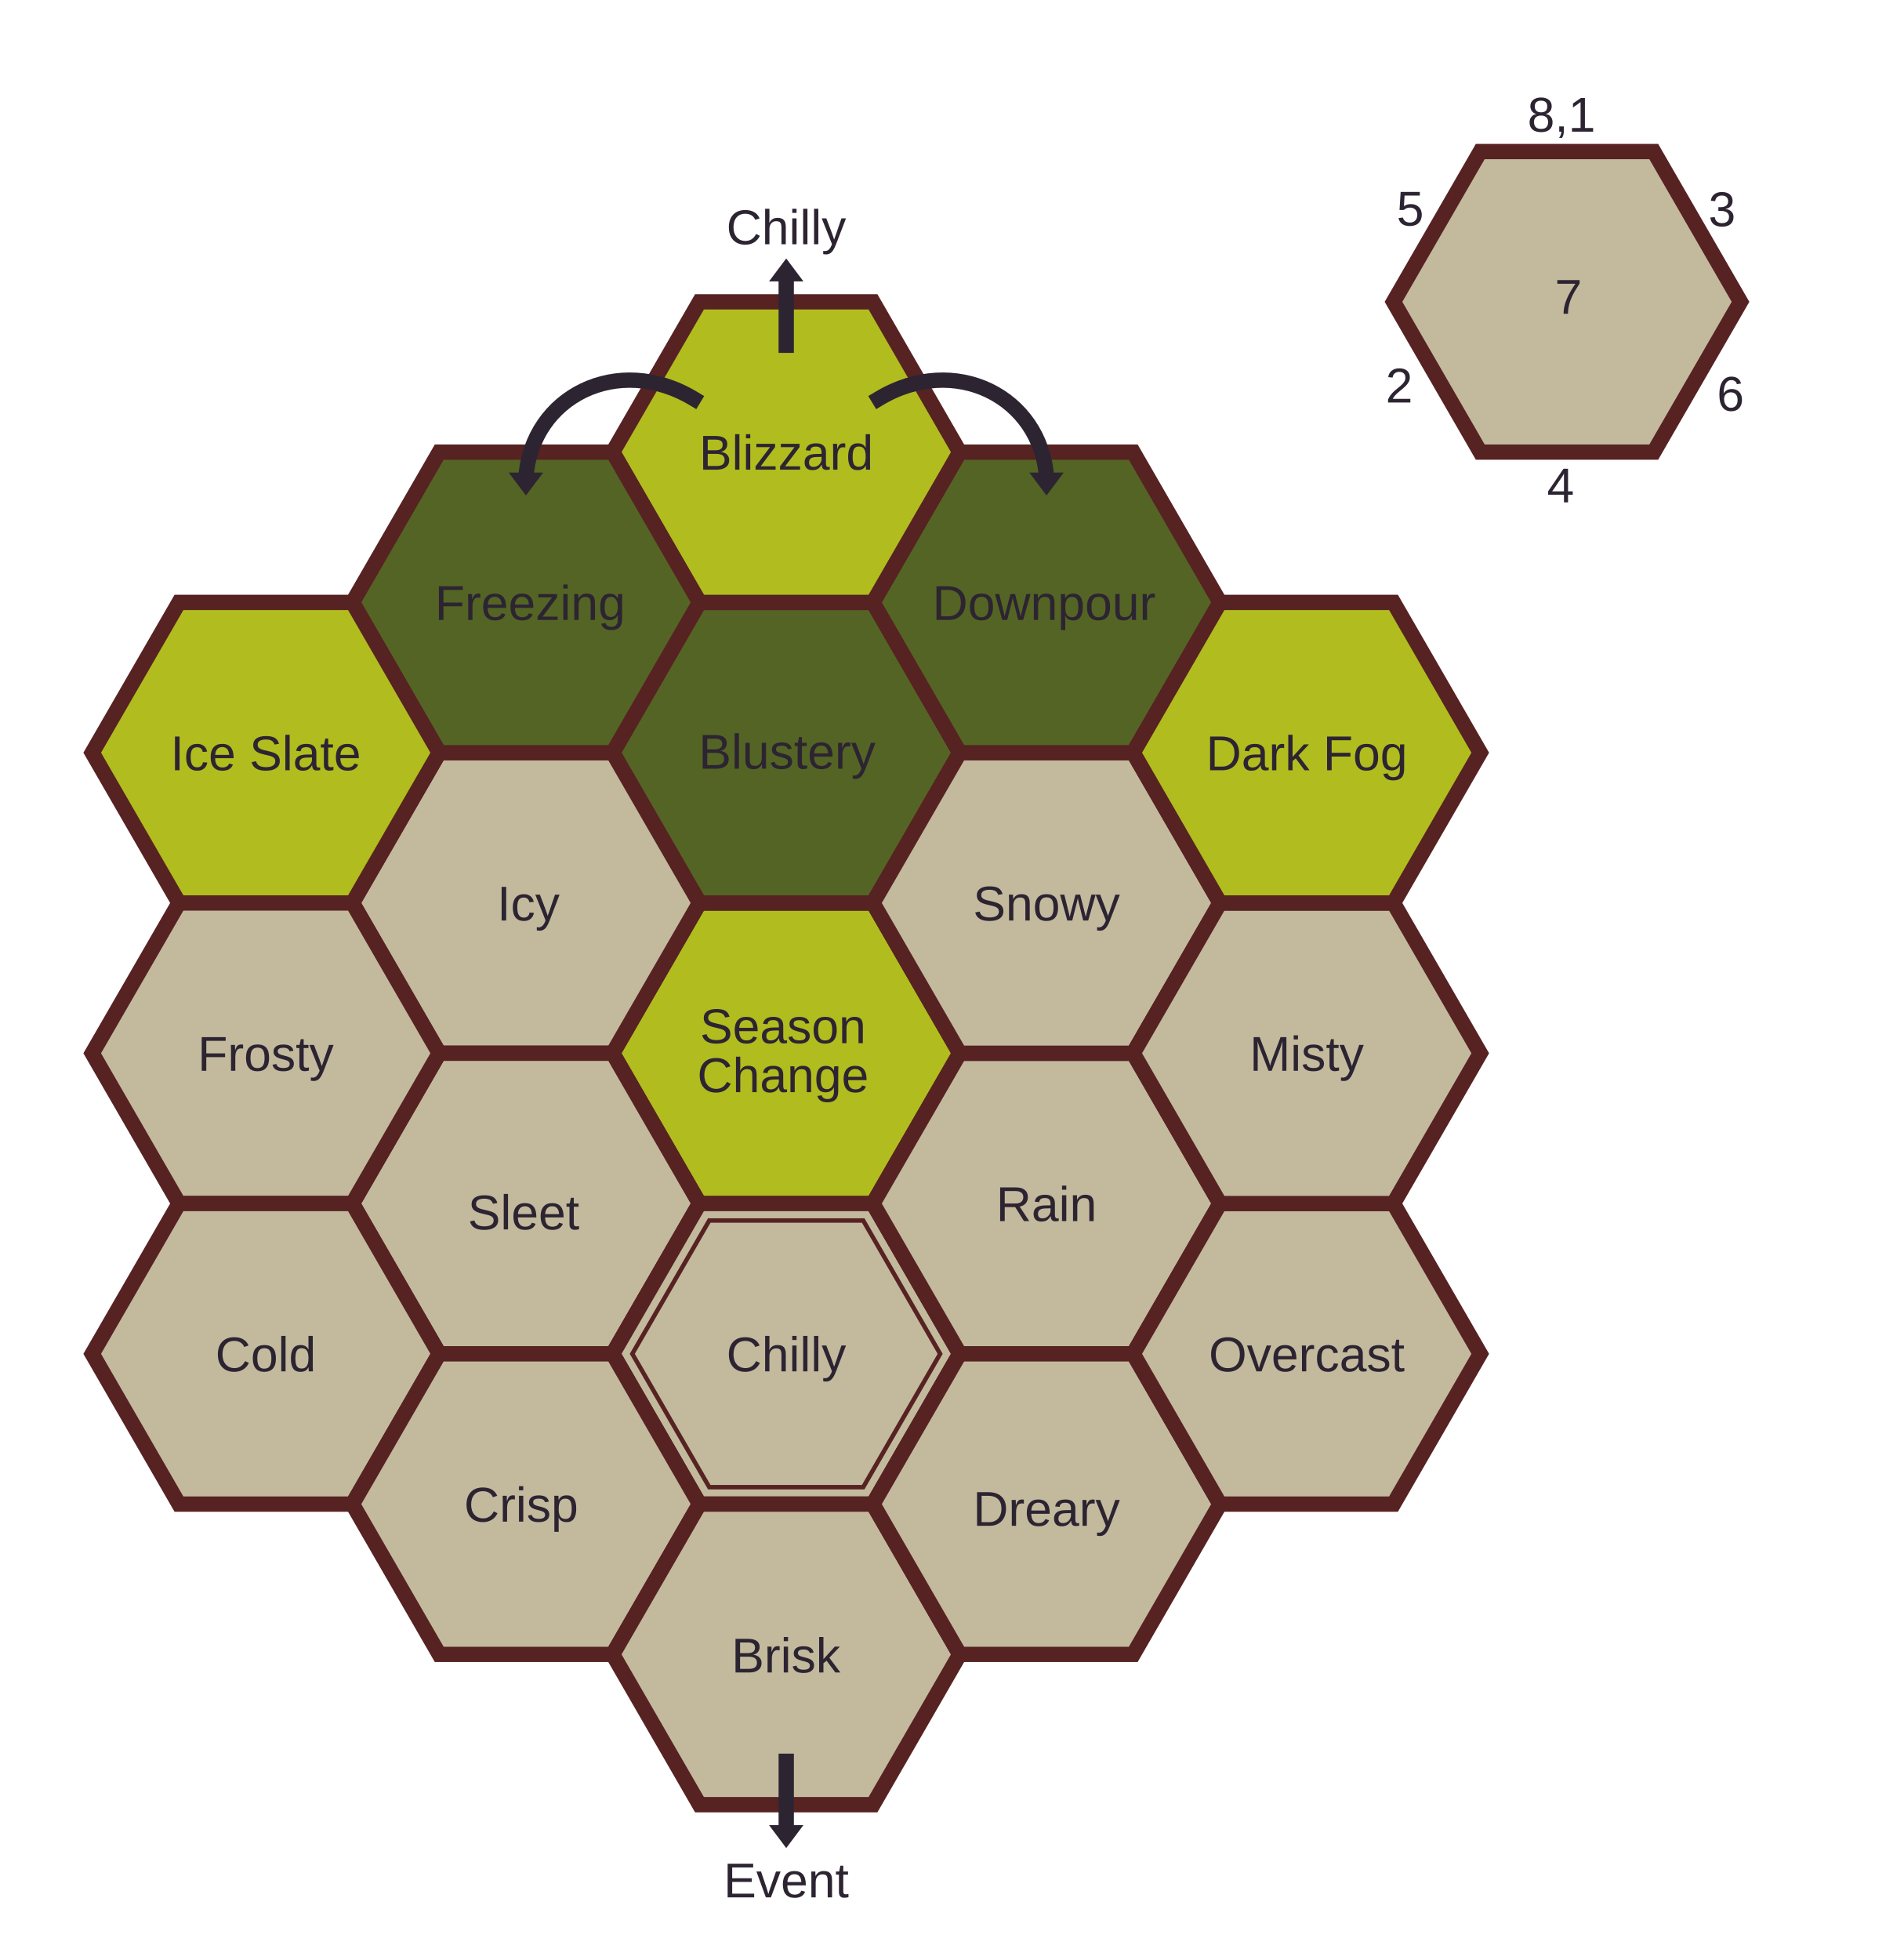
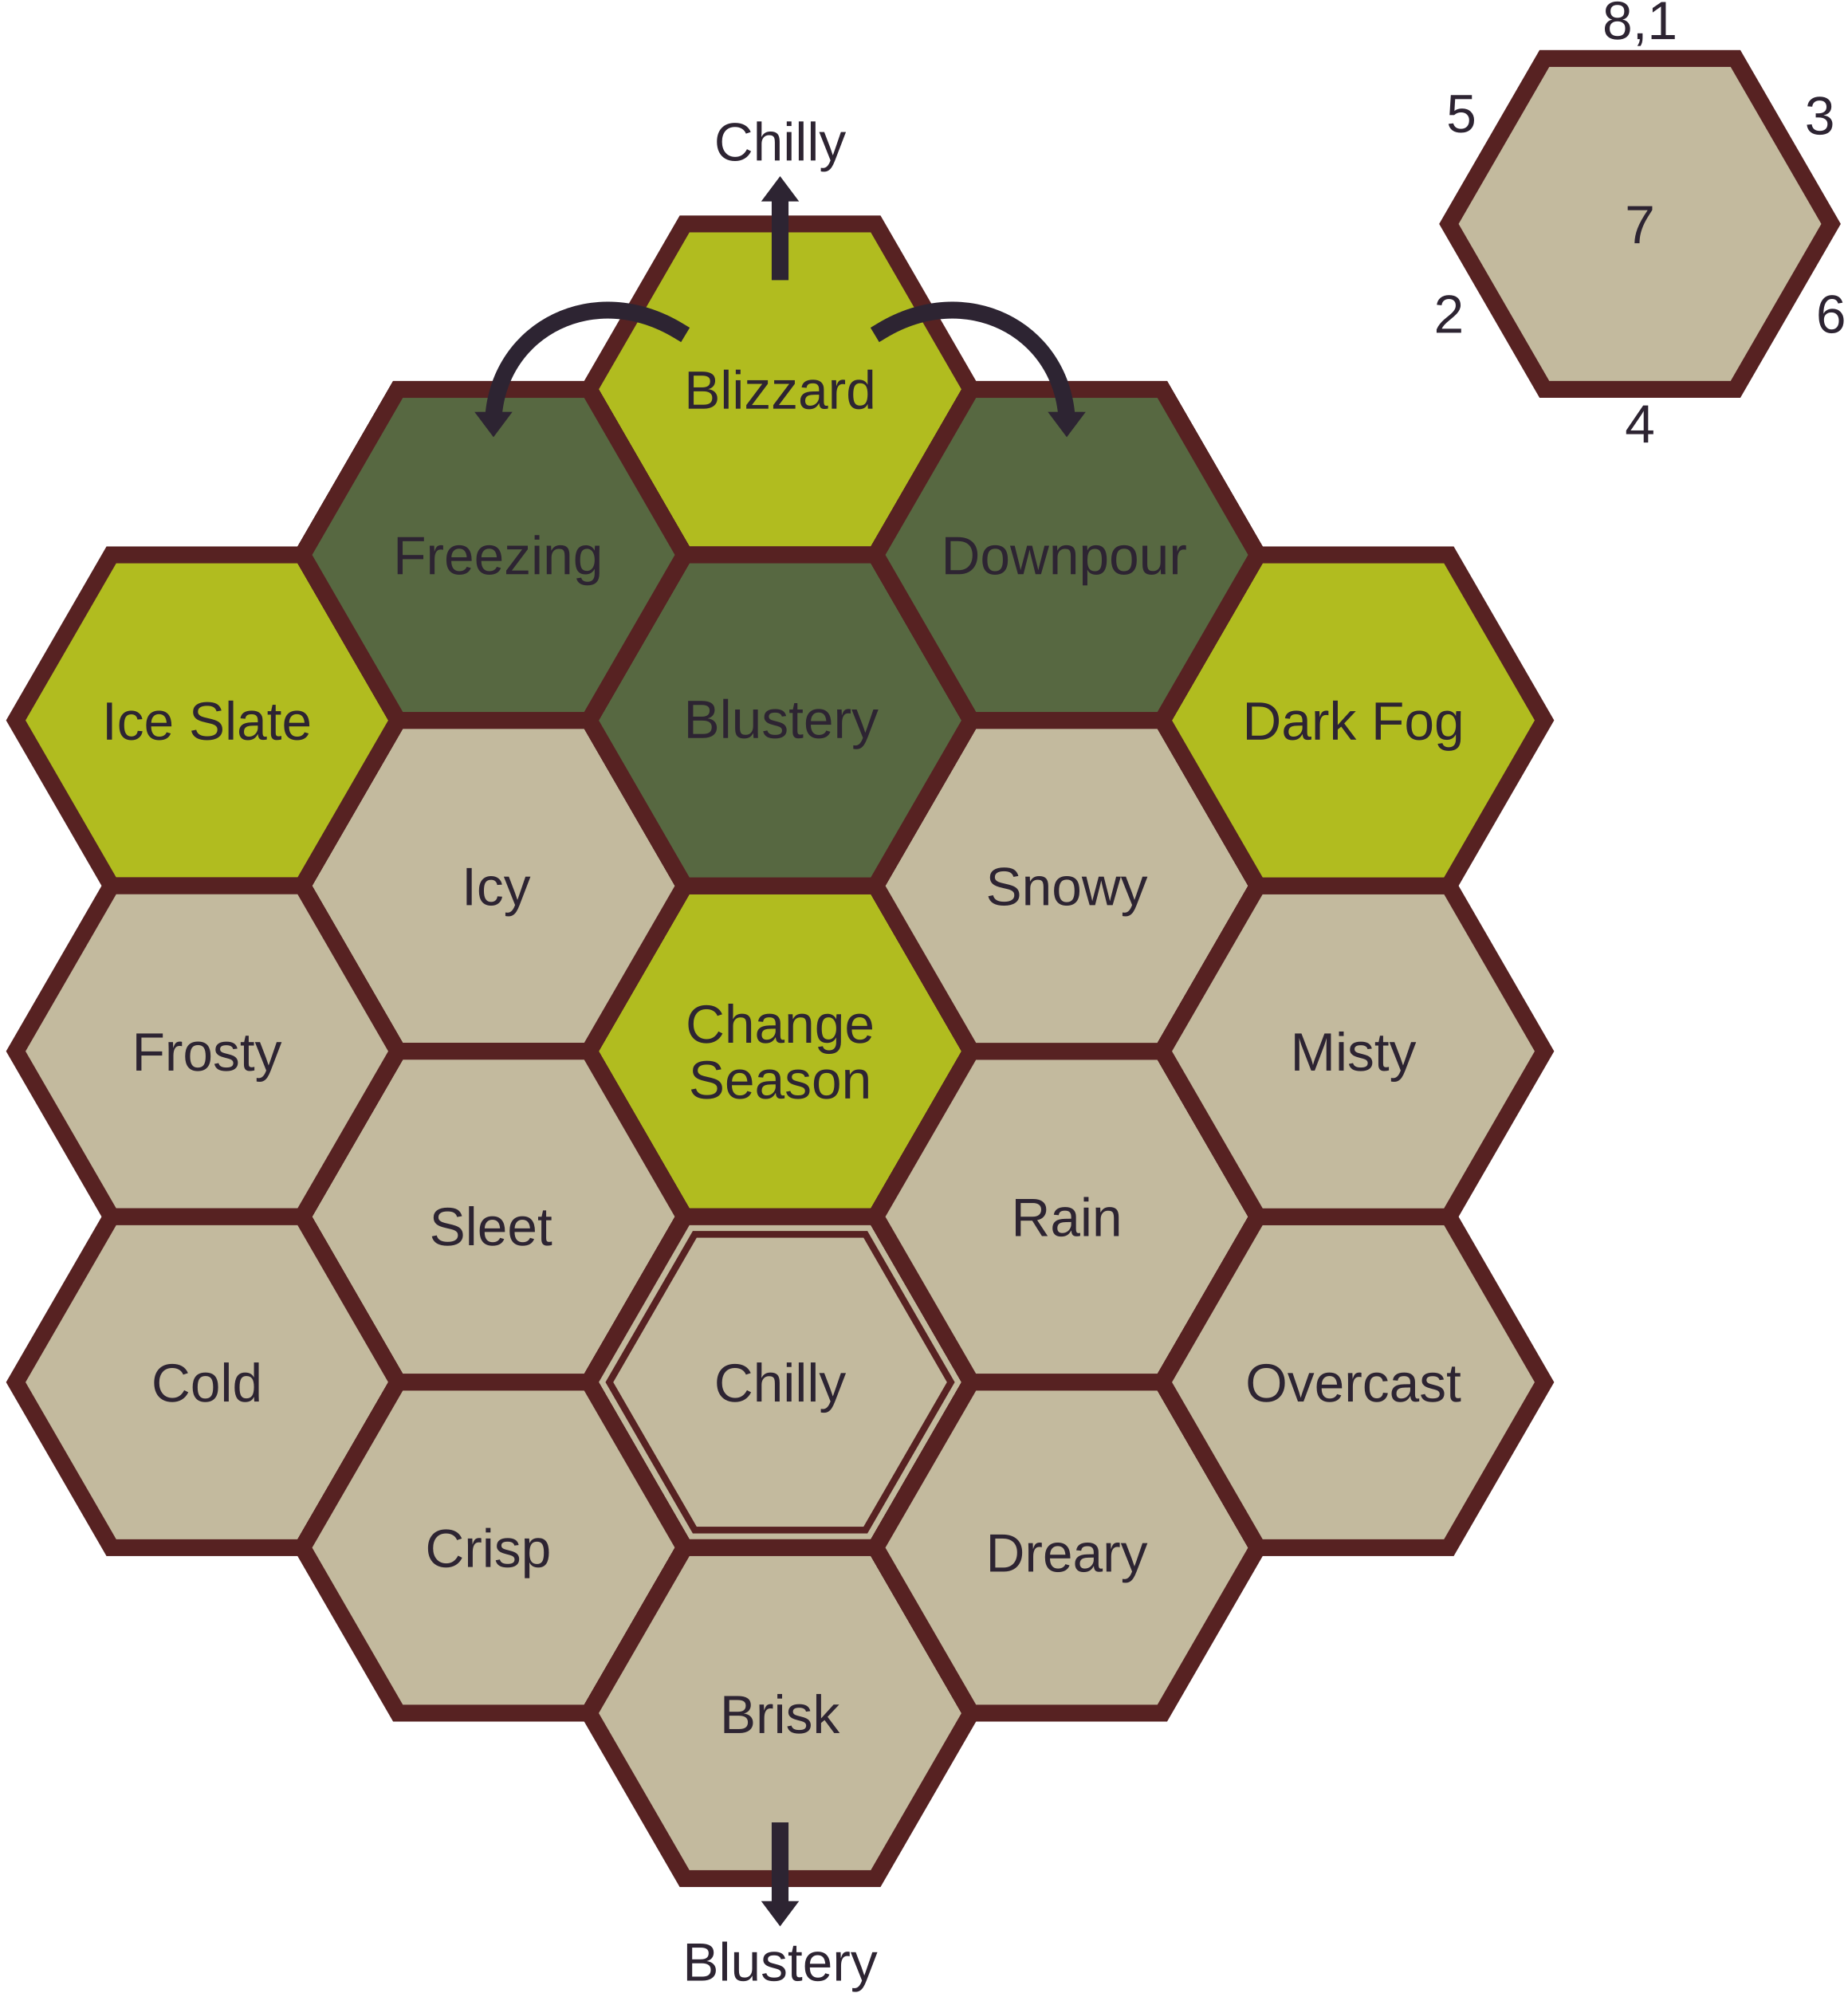
- <svg xmlns="http://www.w3.org/2000/svg" width="100%" height="100%" viewBox="0 0 1296 1334" version="1.1" xml:space="preserve" style="fill-rule:evenodd;clip-rule:evenodd;stroke-linecap:square;stroke-miterlimit:1.5;">
-   <g>
-     <g id="Weather-Hexflower">
-       <g>
-         <path d="M417.102,716.857l59.056,-102.286l118.109,0l59.055,102.286l-59.055,102.286l-118.109,0l-59.056,-102.286Z" style="fill:#b1bc1f;stroke:#572222;stroke-width:10.41px;" />
-       </g>
-       <g>
-         <path d="M417.102,512.287l59.056,-102.286l118.109,0l59.055,102.286l-59.055,102.286l-118.109,0l-59.056,-102.286Z" style="fill:#546424;stroke:#572222;stroke-width:10.41px;" />
-       </g>
-       <g>
-         <path d="M239.937,614.577l59.056,-102.286l118.109,0l59.055,102.286l-59.055,102.286l-118.109,0l-59.056,-102.286Z" style="fill:#c3ba9e;stroke:#572222;stroke-width:10.41px;" />
-       </g>
-       <g>
-         <path d="M239.937,819.147l59.056,-102.286l118.109,0l59.055,102.286l-59.055,102.286l-118.109,0l-59.056,-102.286Z" style="fill:#c3ba9e;stroke:#572222;stroke-width:10.41px;" />
-       </g>
-       <g>
-         <path d="M417.102,921.437l59.056,-102.286l118.109,0l59.055,102.286l-59.055,102.286l-118.109,0l-59.056,-102.286Z" style="fill:#c3ba9e;stroke:#572222;stroke-width:10.41px;" />
-       </g>
-       <path d="M430.424,921.437l52.395,-90.748l104.787,-0l52.394,90.748l-52.394,90.749l-104.787,-0l-52.395,-90.749Z" style="fill:#c3ba9e;stroke:#572222;stroke-width:3px;" />
-       <g>
-         <path d="M594.269,819.147l59.056,-102.286l118.109,0l59.055,102.286l-59.055,102.286l-118.109,0l-59.056,-102.286Z" style="fill:#c3ba9e;stroke:#572222;stroke-width:10.41px;" />
-       </g>
-       <g>
-         <path d="M594.269,614.577l59.056,-102.286l118.109,0l59.055,102.286l-59.055,102.286l-118.109,0l-59.056,-102.286Z" style="fill:#c3ba9e;stroke:#572222;stroke-width:10.41px;" />
-       </g>
-       <g>
-         <path d="M594.269,410.007l59.056,-102.286l118.109,0l59.055,102.286l-59.055,102.286l-118.109,0l-59.056,-102.286Z" style="fill:#546424;stroke:#572222;stroke-width:10.41px;" />
-       </g>
-       <g>
-         <path d="M417.102,307.717l59.056,-102.286l118.109,0l59.055,102.286l-59.055,102.286l-118.109,0l-59.056,-102.286Z" style="fill:#b1bc1f;stroke:#572222;stroke-width:10.41px;" />
-       </g>
-       <g>
-         <path d="M239.937,410.007l59.056,-102.286l118.109,0l59.055,102.286l-59.055,102.286l-118.109,0l-59.056,-102.286Z" style="fill:#546424;stroke:#572222;stroke-width:10.41px;" />
-       </g>
-       <g>
-         <path d="M62.771,512.287l59.056,-102.286l118.109,0l59.055,102.286l-59.055,102.286l-118.109,0l-59.056,-102.286Z" style="fill:#b1bc1f;stroke:#572222;stroke-width:10.41px;" />
-       </g>
-       <g>
-         <path d="M62.771,716.857l59.056,-102.286l118.109,0l59.055,102.286l-59.055,102.286l-118.109,0l-59.056,-102.286Z" style="fill:#c3ba9e;stroke:#572222;stroke-width:10.41px;" />
-       </g>
-       <g>
-         <path d="M62.771,921.437l59.056,-102.286l118.109,0l59.055,102.286l-59.055,102.286l-118.109,0l-59.056,-102.286Z" style="fill:#c3ba9e;stroke:#572222;stroke-width:10.41px;" />
-       </g>
-       <g>
-         <path d="M239.937,1023.72l59.056,-102.286l118.109,0l59.055,102.286l-59.055,102.286l-118.109,0l-59.056,-102.286Z" style="fill:#c3ba9e;stroke:#572222;stroke-width:10.41px;" />
-       </g>
-       <g>
-         <path d="M417.102,1126.01l59.056,-102.286l118.109,0l59.055,102.286l-59.055,102.286l-118.109,0l-59.056,-102.286Z" style="fill:#c3ba9e;stroke:#572222;stroke-width:10.41px;" />
-       </g>
-       <g>
-         <path d="M594.269,1023.72l59.056,-102.286l118.109,0l59.055,102.286l-59.055,102.286l-118.109,0l-59.056,-102.286Z" style="fill:#c3ba9e;stroke:#572222;stroke-width:10.41px;" />
-       </g>
-       <g>
-         <path d="M771.429,921.437l59.056,-102.286l118.109,0l59.055,102.286l-59.055,102.286l-118.109,0l-59.056,-102.286Z" style="fill:#c3ba9e;stroke:#572222;stroke-width:10.41px;" />
-       </g>
-       <g>
-         <path d="M771.429,716.857l59.056,-102.286l118.109,0l59.055,102.286l-59.055,102.286l-118.109,0l-59.056,-102.286Z" style="fill:#c3ba9e;stroke:#572222;stroke-width:10.41px;" />
-       </g>
-       <g>
-         <path d="M771.429,512.287l59.056,-102.286l118.109,0l59.055,102.286l-59.055,102.286l-118.109,0l-59.056,-102.286Z" style="fill:#b1bc1f;stroke:#572222;stroke-width:10.41px;" />
-       </g>
-       <g>
-         <g>
-           <path d="M948.599,205.427l59.056,-102.286l118.109,0l59.055,102.286l-59.055,102.286l-118.109,0l-59.056,-102.286Z" style="fill:#c3ba9e;stroke:#572222;stroke-width:10.41px;" />
+ <svg xmlns="http://www.w3.org/2000/svg" width="100%" height="100%" viewBox="0 0 1142 1232" version="1.1" xml:space="preserve" style="fill-rule:evenodd;clip-rule:evenodd;stroke-linecap:square;stroke-miterlimit:1.5;">
+   <g transform="matrix(1,0,0,1,-817,-373)">
+     <g id="Weather">
+       <g id="Weather-Hexflower">
+         <g transform="matrix(6.10688e-17,-0.99733,0.99733,6.10688e-17,828.033,2247.02)">
+           <path d="M1227.44,354.014L1330,413.228L1330,531.654L1227.44,590.867L1124.88,531.654L1124.88,413.228L1227.44,354.014Z" style="fill:rgb(177,188,31);stroke:rgb(87,34,34);stroke-width:10.44px;" />
        </g>
-         <g>
-           <text x="943.22px" y="273.958px" style="font-family:'ArialMT', 'Arial', sans-serif;font-size:33.333px;fill:#2d2432;">2</text>
+         <g transform="matrix(6.10688e-17,-0.99733,0.99733,6.10688e-17,828.033,2042.45)">
+           <path d="M1227.44,354.014L1330,413.228L1330,531.654L1227.44,590.867L1124.88,531.654L1124.88,413.228L1227.44,354.014Z" style="fill:rgb(195,186,158);stroke:rgb(87,34,34);stroke-width:10.44px;" />
        </g>
-         <g>
-           <text x="950.706px" y="153.535px" style="font-family:'ArialMT', 'Arial', sans-serif;font-size:33.333px;fill:#2d2432;">5</text>
+         <g transform="matrix(6.10688e-17,-0.99733,0.99733,6.10688e-17,650.868,2144.74)">
+           <path d="M1227.44,354.014L1330,413.228L1330,531.654L1227.44,590.867L1124.88,531.654L1124.88,413.228L1227.44,354.014Z" style="fill:rgb(195,186,158);stroke:rgb(87,34,34);stroke-width:10.44px;" />
        </g>
-         <g>
-           <text x="1168.75px" y="279.593px" style="font-family:'ArialMT', 'Arial', sans-serif;font-size:33.333px;fill:#2d2432;">6</text>
+         <g transform="matrix(6.10688e-17,-0.99733,0.99733,6.10688e-17,650.868,2349.31)">
+           <path d="M1227.44,354.014L1330,413.228L1330,531.654L1227.44,590.867L1124.88,531.654L1124.88,413.228L1227.44,354.014Z" style="fill:rgb(195,186,158);stroke:rgb(87,34,34);stroke-width:10.44px;" />
        </g>
-         <g>
-           <text x="1162.98px" y="153.958px" style="font-family:'ArialMT', 'Arial', sans-serif;font-size:33.333px;fill:#2d2432;">3</text>
+         <g transform="matrix(6.10688e-17,-0.99733,0.99733,6.10688e-17,828.033,2451.6)">
+           <path d="M1227.44,354.014L1330,413.228L1330,531.654L1227.44,590.867L1124.88,531.654L1124.88,413.228L1227.44,354.014Z" style="fill:rgb(195,186,158);stroke:rgb(87,34,34);stroke-width:10.44px;" />
        </g>
-         <g>
-           <text x="1053.07px" y="341.93px" style="font-family:'ArialMT', 'Arial', sans-serif;font-size:33.333px;fill:#2d2432;">4</text>
+         <g transform="matrix(5.45713e-17,-0.891217,0.891217,5.45713e-17,878.165,2321.35)">
+           <path d="M1227.44,354.014L1330,413.228L1330,531.654L1227.44,590.867L1124.88,531.654L1124.88,413.228L1227.44,354.014Z" style="fill:rgb(195,186,158);stroke:rgb(87,34,34);stroke-width:4.68px;" />
        </g>
-         <g>
-           <text x="1039.78px" y="89.619px" style="font-family:'ArialMT', 'Arial', sans-serif;font-size:33.333px;fill:#2d2432;">8,1</text>
+         <g transform="matrix(6.10688e-17,-0.99733,0.99733,6.10688e-17,1005.2,2349.31)">
+           <path d="M1227.44,354.014L1330,413.228L1330,531.654L1227.44,590.867L1124.88,531.654L1124.88,413.228L1227.44,354.014Z" style="fill:rgb(195,186,158);stroke:rgb(87,34,34);stroke-width:10.44px;" />
        </g>
-         <g>
-           <text x="1058.42px" y="213.551px" style="font-family:'ArialMT', 'Arial', sans-serif;font-size:33.333px;fill:#2d2432;">7</text>
+         <g transform="matrix(6.10688e-17,-0.99733,0.99733,6.10688e-17,1005.2,2144.74)">
+           <path d="M1227.44,354.014L1330,413.228L1330,531.654L1227.44,590.867L1124.88,531.654L1124.88,413.228L1227.44,354.014Z" style="fill:rgb(195,186,158);stroke:rgb(87,34,34);stroke-width:10.44px;" />
+         </g>
+         <g transform="matrix(6.10688e-17,-0.99733,0.99733,6.10688e-17,1005.2,1940.17)">
+           <path d="M1227.44,354.014L1330,413.228L1330,531.654L1227.44,590.867L1124.88,531.654L1124.88,413.228L1227.44,354.014Z" style="fill:rgb(195,186,158);stroke:rgb(87,34,34);stroke-width:10.44px;" />
+         </g>
+         <g transform="matrix(6.10688e-17,-0.99733,0.99733,6.10688e-17,828.033,1837.88)">
+           <path d="M1227.44,354.014L1330,413.228L1330,531.654L1227.44,590.867L1124.88,531.654L1124.88,413.228L1227.44,354.014Z" style="fill:rgb(177,188,31);stroke:rgb(87,34,34);stroke-width:10.44px;" />
+         </g>
+         <g transform="matrix(6.10688e-17,-0.99733,0.99733,6.10688e-17,650.868,1940.17)">
+           <path d="M1227.44,354.014L1330,413.228L1330,531.654L1227.44,590.867L1124.88,531.654L1124.88,413.228L1227.44,354.014Z" style="fill:rgb(195,186,158);stroke:rgb(87,34,34);stroke-width:10.44px;" />
+         </g>
+         <g transform="matrix(6.10688e-17,-0.99733,0.99733,6.10688e-17,473.702,2042.45)">
+           <path d="M1227.44,354.014L1330,413.228L1330,531.654L1227.44,590.867L1124.88,531.654L1124.88,413.228L1227.44,354.014Z" style="fill:rgb(177,188,31);stroke:rgb(87,34,34);stroke-width:10.44px;" />
+         </g>
+         <g transform="matrix(6.10688e-17,-0.99733,0.99733,6.10688e-17,473.702,2247.02)">
+           <path d="M1227.44,354.014L1330,413.228L1330,531.654L1227.44,590.867L1124.88,531.654L1124.88,413.228L1227.44,354.014Z" style="fill:rgb(195,186,158);stroke:rgb(87,34,34);stroke-width:10.44px;" />
+         </g>
+         <g transform="matrix(6.10688e-17,-0.99733,0.99733,6.10688e-17,473.702,2451.6)">
+           <path d="M1227.44,354.014L1330,413.228L1330,531.654L1227.44,590.867L1124.88,531.654L1124.88,413.228L1227.44,354.014Z" style="fill:rgb(195,186,158);stroke:rgb(87,34,34);stroke-width:10.44px;" />
+         </g>
+         <g transform="matrix(6.10688e-17,-0.99733,0.99733,6.10688e-17,650.868,2553.88)">
+           <path d="M1227.44,354.014L1330,413.228L1330,531.654L1227.44,590.867L1124.88,531.654L1124.88,413.228L1227.44,354.014Z" style="fill:rgb(195,186,158);stroke:rgb(87,34,34);stroke-width:10.44px;" />
+         </g>
+         <g transform="matrix(6.10688e-17,-0.99733,0.99733,6.10688e-17,828.033,2656.17)">
+           <path d="M1227.44,354.014L1330,413.228L1330,531.654L1227.44,590.867L1124.88,531.654L1124.88,413.228L1227.44,354.014Z" style="fill:rgb(195,186,158);stroke:rgb(87,34,34);stroke-width:10.44px;" />
+         </g>
+         <g transform="matrix(6.10688e-17,-0.99733,0.99733,6.10688e-17,1005.2,2553.88)">
+           <path d="M1227.44,354.014L1330,413.228L1330,531.654L1227.44,590.867L1124.88,531.654L1124.88,413.228L1227.44,354.014Z" style="fill:rgb(195,186,158);stroke:rgb(87,34,34);stroke-width:10.44px;" />
+         </g>
+         <g transform="matrix(6.10688e-17,-0.99733,0.99733,6.10688e-17,1182.36,2451.6)">
+           <path d="M1227.44,354.014L1330,413.228L1330,531.654L1227.44,590.867L1124.88,531.654L1124.88,413.228L1227.44,354.014Z" style="fill:rgb(195,186,158);stroke:rgb(87,34,34);stroke-width:10.44px;" />
+         </g>
+         <g transform="matrix(6.10688e-17,-0.99733,0.99733,6.10688e-17,1182.36,2247.02)">
+           <path d="M1227.44,354.014L1330,413.228L1330,531.654L1227.44,590.867L1124.88,531.654L1124.88,413.228L1227.44,354.014Z" style="fill:rgb(195,186,158);stroke:rgb(87,34,34);stroke-width:10.44px;" />
+         </g>
+         <g transform="matrix(6.10688e-17,-0.99733,0.99733,6.10688e-17,1182.36,2042.45)">
+           <path d="M1227.44,354.014L1330,413.228L1330,531.654L1227.44,590.867L1124.88,531.654L1124.88,413.228L1227.44,354.014Z" style="fill:rgb(177,188,31);stroke:rgb(87,34,34);stroke-width:10.44px;" />
        </g>
      </g>
-     </g>
-     <g id="Winter-Labels">
-       <text x="475.93px" y="319.657px" style="font-family:'ArialMT', 'Arial', sans-serif;font-size:33.333px;fill:#2d2432;">Blizzard</text>
-       <g transform="matrix(1,0,0,1,482.502,710)">
-         <text x="-6.026px" y="0px" style="font-family:'ArialMT', 'Arial', sans-serif;font-size:33.333px;fill:#2d2432;">Season</text>
-         <text x="-7.882px" y="33.333px" style="font-family:'ArialMT', 'Arial', sans-serif;font-size:33.333px;fill:#2d2432;">Change</text>
-       </g>
-       <text x="821.01px" y="524.23px" style="font-family:'ArialMT', 'Arial', sans-serif;font-size:33.333px;fill:#2d2432;">Dark Fog</text>
-       <text x="116.046px" y="524.23px" style="font-family:'ArialMT', 'Arial', sans-serif;font-size:33.333px;fill:#2d2432;">Ice Slate</text>
-       <text x="475.61px" y="523.191px" style="font-family:'ArialMT', 'Arial', sans-serif;font-size:33.333px;fill:#2d2432;">Blustery</text>
-       <g>
-         <text x="296.041px" y="421.944px" style="font-family:'ArialMT', 'Arial', sans-serif;font-size:33.333px;fill:#2d2432;">Freezing</text>
-       </g>
-       <g>
-         <text x="634.767px" y="421.944px" style="font-family:'ArialMT', 'Arial', sans-serif;font-size:33.333px;fill:#2d2432;">Downpour</text>
-       </g>
-       <text x="850.66px" y="728.8px" style="font-family:'ArialMT', 'Arial', sans-serif;font-size:33.333px;fill:#2d2432;">Misty</text>
-       <text x="822.86px" y="933.38px" style="font-family:'ArialMT', 'Arial', sans-serif;font-size:33.333px;fill:#2d2432;">Overcast</text>
-       <text x="134.585px" y="728.8px" style="font-family:'ArialMT', 'Arial', sans-serif;font-size:33.333px;fill:#2d2432;">Frosty</text>
-       <text x="146.605px" y="933.38px" style="font-family:'ArialMT', 'Arial', sans-serif;font-size:33.333px;fill:#2d2432;">Cold</text>
-       <text x="662.35px" y="626.517px" style="font-family:'ArialMT', 'Arial', sans-serif;font-size:33.333px;fill:#2d2432;">Snowy</text>
-       <g>
-         <text x="318.421px" y="836.769px" style="font-family:'ArialMT', 'Arial', sans-serif;font-size:33.333px;fill:#2d2432;">Sleet</text>
-       </g>
-       <text x="494.47px" y="933.38px" style="font-family:'ArialMT', 'Arial', sans-serif;font-size:33.333px;fill:#2d2432;">Chilly</text>
-       <g>
-         <text x="494.47px" y="166.228px" style="font-family:'ArialMT', 'Arial', sans-serif;font-size:33.333px;fill:#2d2432;">Chilly</text>
-       </g>
-       <g>
-         <text x="662.371px" y="1038.5px" style="font-family:'ArialMT', 'Arial', sans-serif;font-size:33.333px;fill:#2d2432;">Dreary</text>
-       </g>
-       <g>
-         <text x="338.389px" y="626.517px" style="font-family:'ArialMT', 'Arial', sans-serif;font-size:33.333px;fill:#2d2432;">Icy</text>
-       </g>
-       <text x="315.88px" y="1035.66px" style="font-family:'ArialMT', 'Arial', sans-serif;font-size:33.333px;fill:#2d2432;">Crisp</text>
-       <g>
-         <text x="497.956px" y="1138.33px" style="font-family:'ArialMT', 'Arial', sans-serif;font-size:33.333px;fill:#2d2432;">Brisk</text>
-       </g>
-       <text x="678.1px" y="831.09px" style="font-family:'ArialMT', 'Arial', sans-serif;font-size:33.333px;fill:#2d2432;">Rain</text>
-       <g>
-         <text x="492.59px" y="1291.38px" style="font-family:'ArialMT', 'Arial', sans-serif;font-size:33.333px;fill:#2d2432;">Event</text>
-       </g>
-     </g>
-     <g id="Weather-Navigation">
-       <g>
-         <g>
-           <path d="M523.489,191.53l11.719,-15.625l11.718,15.625l-23.437,0Z" style="fill:#2d2432;" />
-           <path d="M535.208,234.96l0,-46.555" style="fill:none;stroke:#2d2432;stroke-width:10.42px;" />
+       <g id="Extreme-Weather-Hexes">
+         <g transform="matrix(6.10688e-17,-0.99733,0.99733,6.10688e-17,828.033,2042.45)">
+           <path d="M1227.44,354.014L1330,413.228L1330,531.654L1227.44,590.867L1124.88,531.654L1124.88,413.228L1227.44,354.014Z" style="fill:rgb(87,104,65);stroke:rgb(87,34,34);stroke-width:10.44px;" />
+         </g>
+         <g transform="matrix(6.10688e-17,-0.99733,0.99733,6.10688e-17,1005.2,1940.17)">
+           <path d="M1227.44,354.014L1330,413.228L1330,531.654L1227.44,590.867L1124.88,531.654L1124.88,413.228L1227.44,354.014Z" style="fill:rgb(87,104,65);stroke:rgb(87,34,34);stroke-width:10.44px;" />
+         </g>
+         <g transform="matrix(6.10688e-17,-0.99733,0.99733,6.10688e-17,650.868,1940.17)">
+           <path d="M1227.44,354.014L1330,413.228L1330,531.654L1227.44,590.867L1124.88,531.654L1124.88,413.228L1227.44,354.014Z" style="fill:rgb(87,104,65);stroke:rgb(87,34,34);stroke-width:10.44px;" />
        </g>
      </g>
-       <g>
-         <path d="M369.738,321.611l-11.705,15.635l-11.733,-15.614l23.438,-0.021Z" style="fill:#2d2432;" />
-         <path d="M472.202,271.339c-51.652,-31.077 -110.123,-1.516 -114.18,53.407" style="fill:none;stroke:#2d2432;stroke-width:10.42px;" />
-       </g>
-       <g>
+       <g id="Winter-Labels">
+         <text x="1239.93px" y="625.657px" style="font-family:'ArialMT', 'Arial', sans-serif;font-size:33.333px;fill:rgb(45,36,50);">Blizzard</text>
        <g>
-           <path d="M724.118,321.632l-11.733,15.614l-11.705,-15.635l23.438,0.021Z" style="fill:#2d2432;" />
-           <path d="M598.216,271.339c51.652,-31.077 110.123,-1.516 114.18,53.407" style="fill:none;stroke:#2d2432;stroke-width:10.42px;" />
+           <text x="1240.83px" y="1017.59px" style="font-family:'ArialMT', 'Arial', sans-serif;font-size:33.333px;fill:rgb(45,36,50);">Change</text>
+           <text x="1242.69px" y="1052.02px" style="font-family:'ArialMT', 'Arial', sans-serif;font-size:33.333px;fill:rgb(45,36,50);">Season</text>
+         </g>
+         <text x="1585.01px" y="830.23px" style="font-family:'ArialMT', 'Arial', sans-serif;font-size:33.333px;fill:rgb(45,36,50);">Dark Fog</text>
+         <text x="880.03px" y="830.23px" style="font-family:'ArialMT', 'Arial', sans-serif;font-size:33.333px;fill:rgb(45,36,50);">Ice Slate</text>
+         <text x="1239.61px" y="829.191px" style="font-family:'ArialMT', 'Arial', sans-serif;font-size:33.333px;fill:rgb(45,36,50);">Blustery</text>
+         <g transform="matrix(1,0,0,1,-1.63949,0)">
+           <text x="1061.68px" y="727.944px" style="font-family:'ArialMT', 'Arial', sans-serif;font-size:33.333px;fill:rgb(45,36,50);">Freezing</text>
+         </g>
+         <g transform="matrix(1,0,0,1,-20.5432,0)">
+           <text x="1419.31px" y="727.944px" style="font-family:'ArialMT', 'Arial', sans-serif;font-size:33.333px;fill:rgb(45,36,50);">Downpour</text>
+         </g>
+         <text x="1614.66px" y="1034.8px" style="font-family:'ArialMT', 'Arial', sans-serif;font-size:33.333px;fill:rgb(45,36,50);">Misty</text>
+         <text x="1586.86px" y="1239.38px" style="font-family:'ArialMT', 'Arial', sans-serif;font-size:33.333px;fill:rgb(45,36,50);">Overcast</text>
+         <text x="898.585px" y="1034.8px" style="font-family:'ArialMT', 'Arial', sans-serif;font-size:33.333px;fill:rgb(45,36,50);">Frosty</text>
+         <text x="910.605px" y="1239.38px" style="font-family:'ArialMT', 'Arial', sans-serif;font-size:33.333px;fill:rgb(45,36,50);">Cold</text>
+         <text x="1426.35px" y="932.517px" style="font-family:'ArialMT', 'Arial', sans-serif;font-size:33.333px;fill:rgb(45,36,50);">Snowy</text>
+         <g transform="matrix(1,0,0,1,-1.63949,210.252)">
+           <text x="1084.06px" y="932.517px" style="font-family:'ArialMT', 'Arial', sans-serif;font-size:33.333px;fill:rgb(45,36,50);">Sleet</text>
+         </g>
+         <text x="1258.47px" y="1239.38px" style="font-family:'ArialMT', 'Arial', sans-serif;font-size:33.333px;fill:rgb(45,36,50);">Chilly</text>
+         <g transform="matrix(1,0,0,1,0,-744.452)">
+           <text x="1258.47px" y="1216.68px" style="font-family:'ArialMT', 'Arial', sans-serif;font-size:33.333px;fill:rgb(45,36,50);">Chilly</text>
+         </g>
+         <g transform="matrix(1,0,0,1,352.691,2.83968)">
+           <text x="1073.68px" y="1341.66px" style="font-family:'ArialMT', 'Arial', sans-serif;font-size:33.333px;fill:rgb(45,36,50);">Dreary</text>
+         </g>
+         <g transform="matrix(1,0,0,1,1.63949,-201.733)">
+           <text x="1100.75px" y="1134.25px" style="font-family:'ArialMT', 'Arial', sans-serif;font-size:33.333px;fill:rgb(45,36,50);">Icy</text>
+         </g>
+         <text x="1079.88px" y="1341.66px" style="font-family:'ArialMT', 'Arial', sans-serif;font-size:33.333px;fill:rgb(45,36,50);">Crisp</text>
+         <g transform="matrix(1,0,0,1,-180.664,307.24)">
+           <text x="1442.62px" y="1137.09px" style="font-family:'ArialMT', 'Arial', sans-serif;font-size:33.333px;fill:rgb(45,36,50);">Brisk</text>
+         </g>
+         <text x="1442.1px" y="1137.09px" style="font-family:'ArialMT', 'Arial', sans-serif;font-size:33.333px;fill:rgb(45,36,50);">Rain</text>
+         <g transform="matrix(1,0,0,1,0,380.699)">
+           <text x="1239.01px" y="1216.68px" style="font-family:'ArialMT', 'Arial', sans-serif;font-size:33.333px;fill:rgb(45,36,50);">Blustery</text>
        </g>
      </g>
-       <g>
-         <g>
-           <path d="M546.932,1242.19l-11.718,15.63l-11.719,-15.63l23.437,0Z" style="fill:#2d2432;" />
-           <path d="M535.214,1198.76l-0,46.56" style="fill:none;stroke:#2d2432;stroke-width:10.42px;" />
+       <g id="Weather-Navigation">
+         <g transform="matrix(1.08881,8.90661e-16,8.89674e-16,0.288675,-115.388,363.795)">
+           <g transform="matrix(0.918431,-2.83367e-15,-2.83053e-15,3.4641,856.334,31.8887)">
+             <path d="M470.494,124.53L482.213,108.905L493.931,124.53L470.494,124.53Z" style="fill:rgb(45,36,50);" />
+             <path d="M482.213,167.96L482.213,121.405" style="fill:none;stroke:rgb(45,36,50);stroke-width:10.42px;" />
+           </g>
        </g>
+         <g transform="matrix(1,-0,-0,1,817,373)">
+           <path d="M316.738,254.611L305.033,270.246L293.3,254.632L316.738,254.611Z" style="fill:rgb(45,36,50);" />
+           <path d="M419.202,204.339C367.55,173.262 309.079,202.823 305.022,257.746" style="fill:none;stroke:rgb(45,36,50);stroke-width:10.42px;" />
+         </g>
+         <g transform="matrix(-1,0,0,1,2598.42,0)">
+           <g transform="matrix(-1,0,0,1,1781.42,373)">
+             <path d="M671.118,254.632L659.385,270.246L647.68,254.611L671.118,254.632Z" style="fill:rgb(45,36,50);" />
+             <path d="M545.216,204.339C596.868,173.262 655.339,202.823 659.396,257.746" style="fill:none;stroke:rgb(45,36,50);stroke-width:10.42px;" />
+           </g>
+         </g>
+         <g transform="matrix(-1.56918,-6.98492e-16,-1.31753e-15,-0.288675,3337.91,1681.93)">
+           <g transform="matrix(-0.637277,1.54199e-15,2.90857e-15,-3.4641,1606.52,4534.28)">
+             <path d="M493.931,1175.2L482.213,1190.83L470.494,1175.2L493.931,1175.2Z" style="fill:rgb(45,36,50);" />
+             <path d="M482.213,1131.77L482.213,1178.33" style="fill:none;stroke:rgb(45,36,50);stroke-width:10.42px;" />
+           </g>
+         </g>
+       </g>
+       <g id="Navigation-Hex">
+         <g transform="matrix(6.10688e-17,-0.99733,0.99733,6.10688e-17,1359.53,1735.59)">
+           <path d="M1227.44,354.014L1330,413.228L1330,531.654L1227.44,590.867L1124.88,531.654L1124.88,413.228L1227.44,354.014Z" style="fill:rgb(195,186,158);stroke:rgb(87,34,34);stroke-width:10.44px;" />
+         </g>
+         <g transform="matrix(1,0,0,1,26.6237,1.48472)">
+           <text x="1676.71px" y="577.208px" style="font-family:'ArialMT', 'Arial', sans-serif;font-size:33.333px;fill:rgb(45,36,50);">2</text>
+         </g>
+         <g transform="matrix(1,0,0,1,34.3263,-122.501)">
+           <text x="1676.71px" y="577.208px" style="font-family:'ArialMT', 'Arial', sans-serif;font-size:33.333px;fill:rgb(45,36,50);">5</text>
+         </g>
+         <g transform="matrix(1,0,0,1,262.844,1.48472)">
+           <text x="1676.71px" y="577.208px" style="font-family:'ArialMT', 'Arial', sans-serif;font-size:33.333px;fill:rgb(45,36,50);">6</text>
+         </g>
+         <g transform="matrix(1,0,0,1,255.897,-121.192)">
+           <text x="1676.71px" y="577.208px" style="font-family:'ArialMT', 'Arial', sans-serif;font-size:33.333px;fill:rgb(45,36,50);">3</text>
+         </g>
+         <g transform="matrix(1,0,0,1,129.696,69.3678)">
+           <text x="1691.74px" y="577.208px" style="font-family:'ArialMT', 'Arial', sans-serif;font-size:33.333px;fill:rgb(45,36,50);">4</text>
+         </g>
+         <g transform="matrix(1,0,0,1,129.696,-180.042)">
+           <text x="1677.84px" y="577.208px" style="font-family:'ArialMT', 'Arial', sans-serif;font-size:33.333px;fill:rgb(45,36,50);">8,1</text>
+         </g>
+         <text x="1821.44px" y="523.371px" style="font-family:'ArialMT', 'Arial', sans-serif;font-size:33.333px;fill:rgb(45,36,50);">7</text>
      </g>
    </g>
  </g>
</svg>
